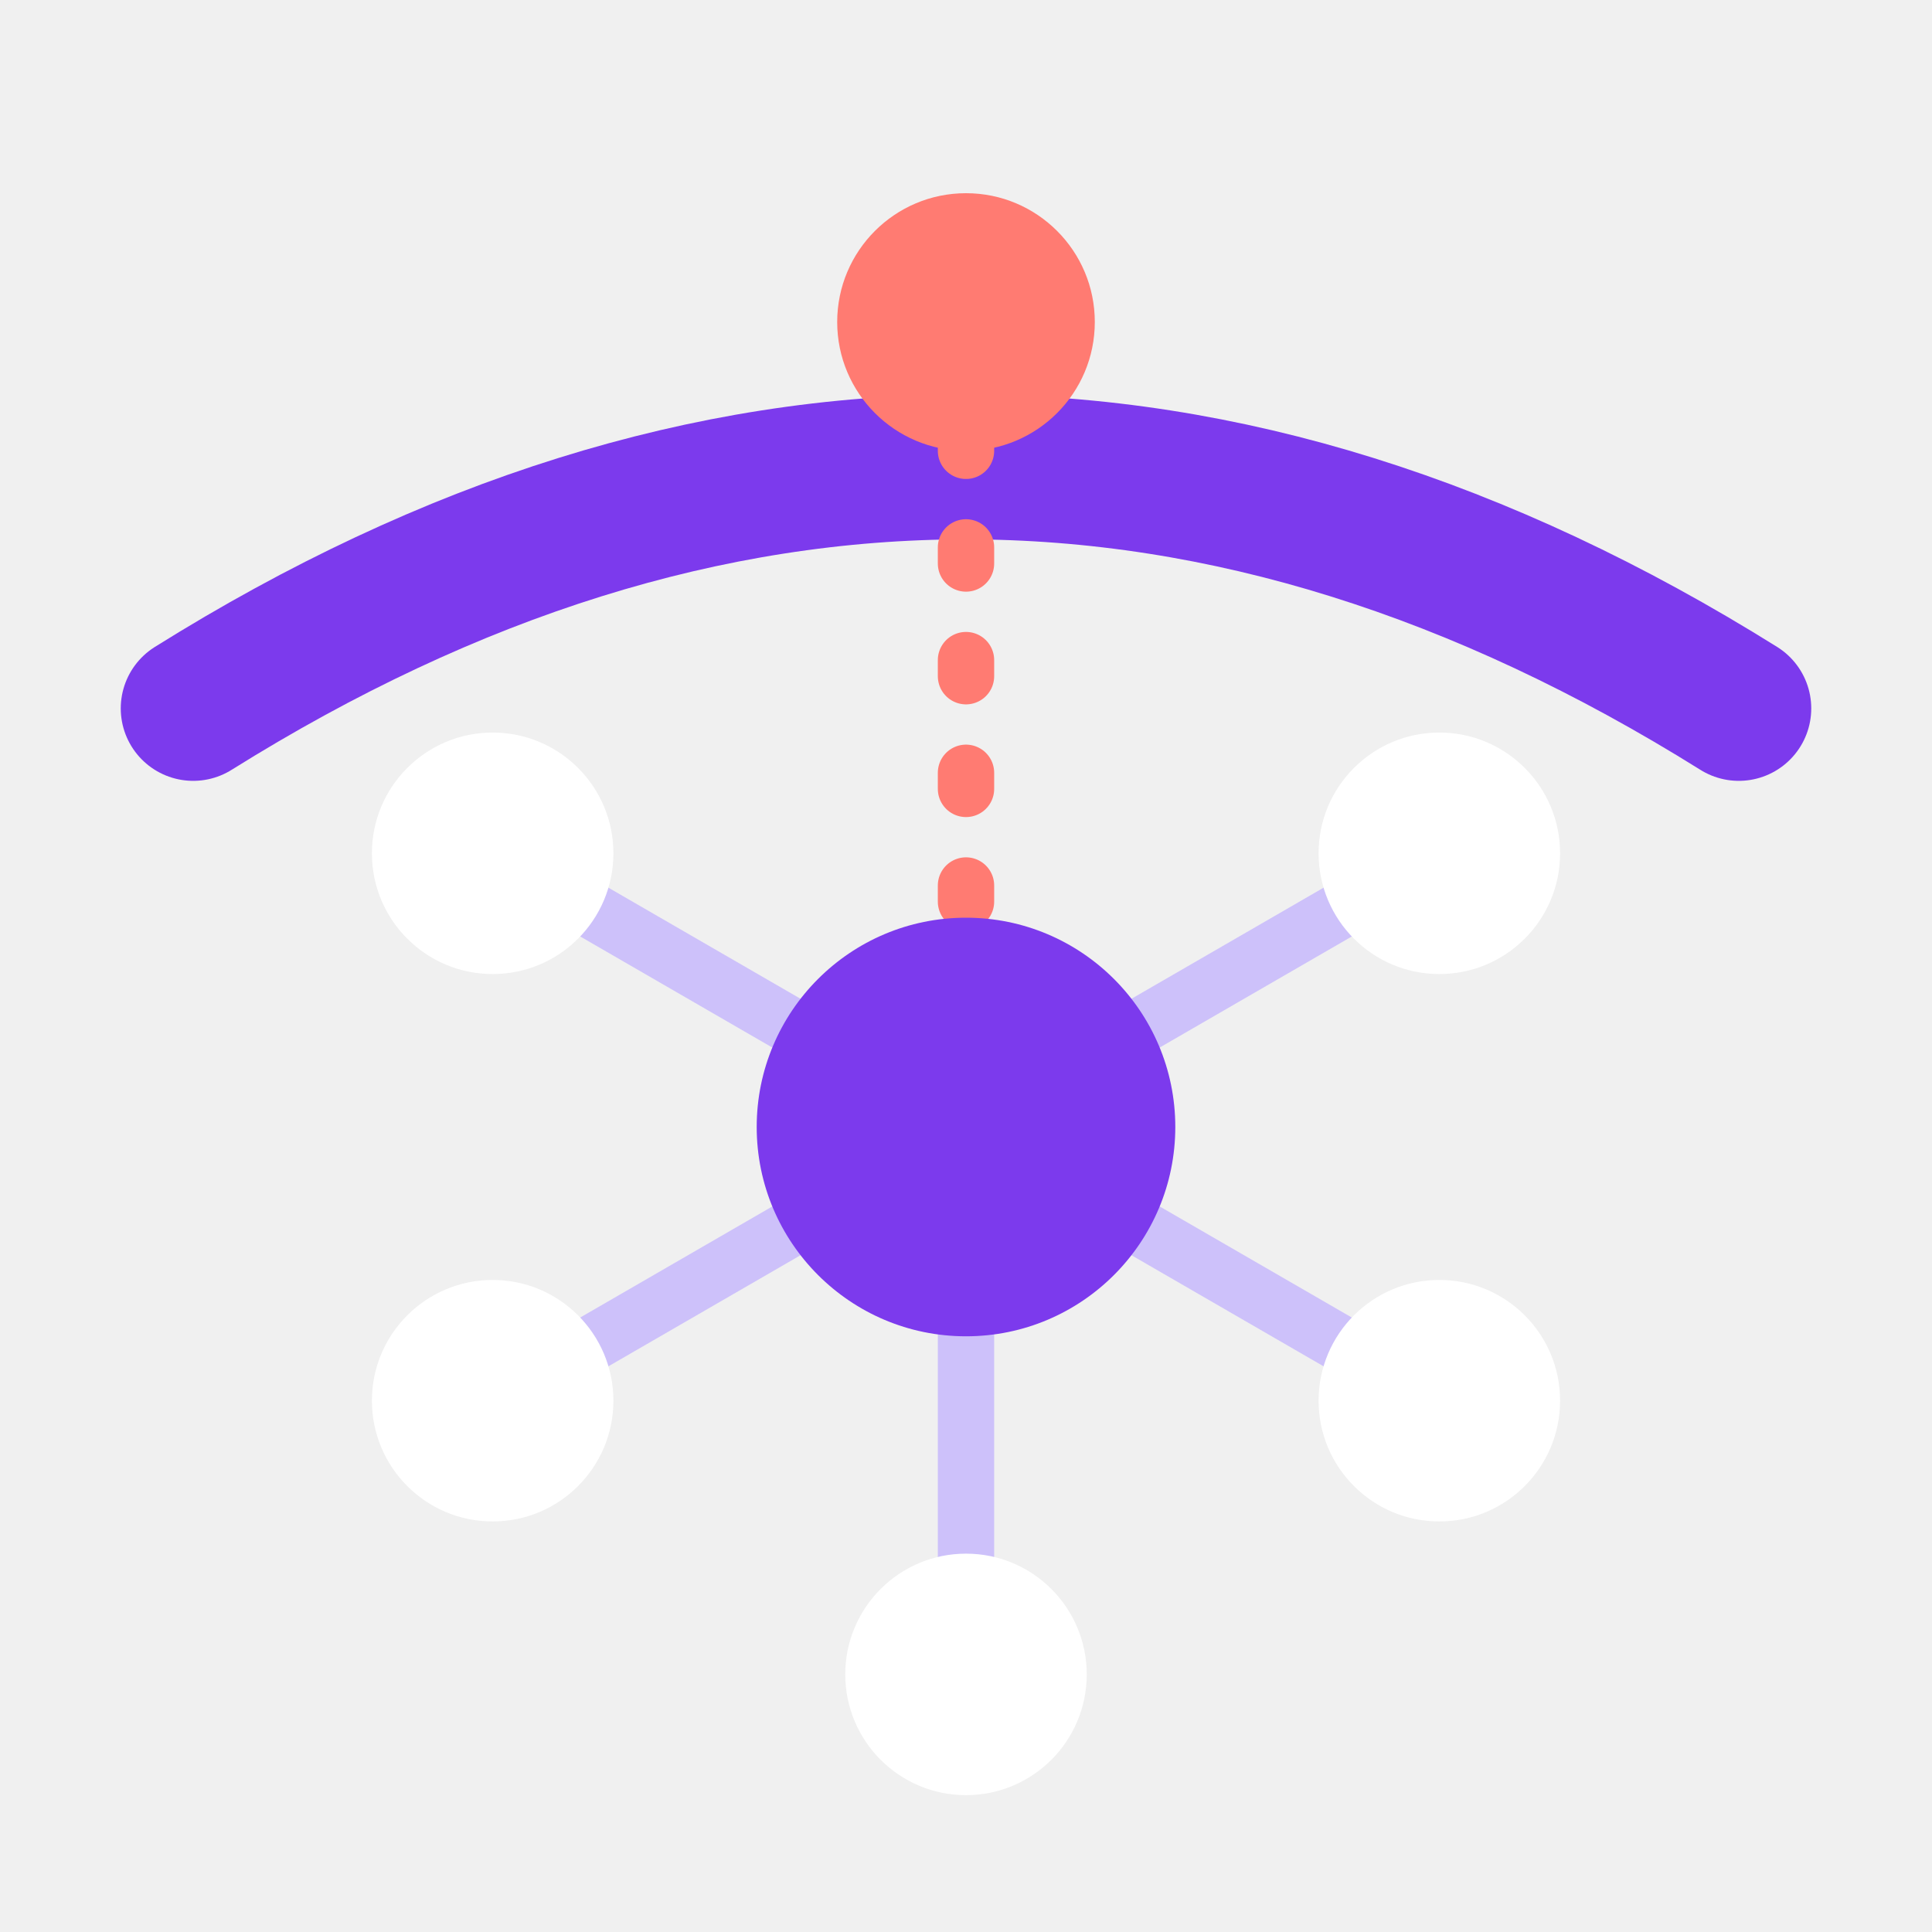
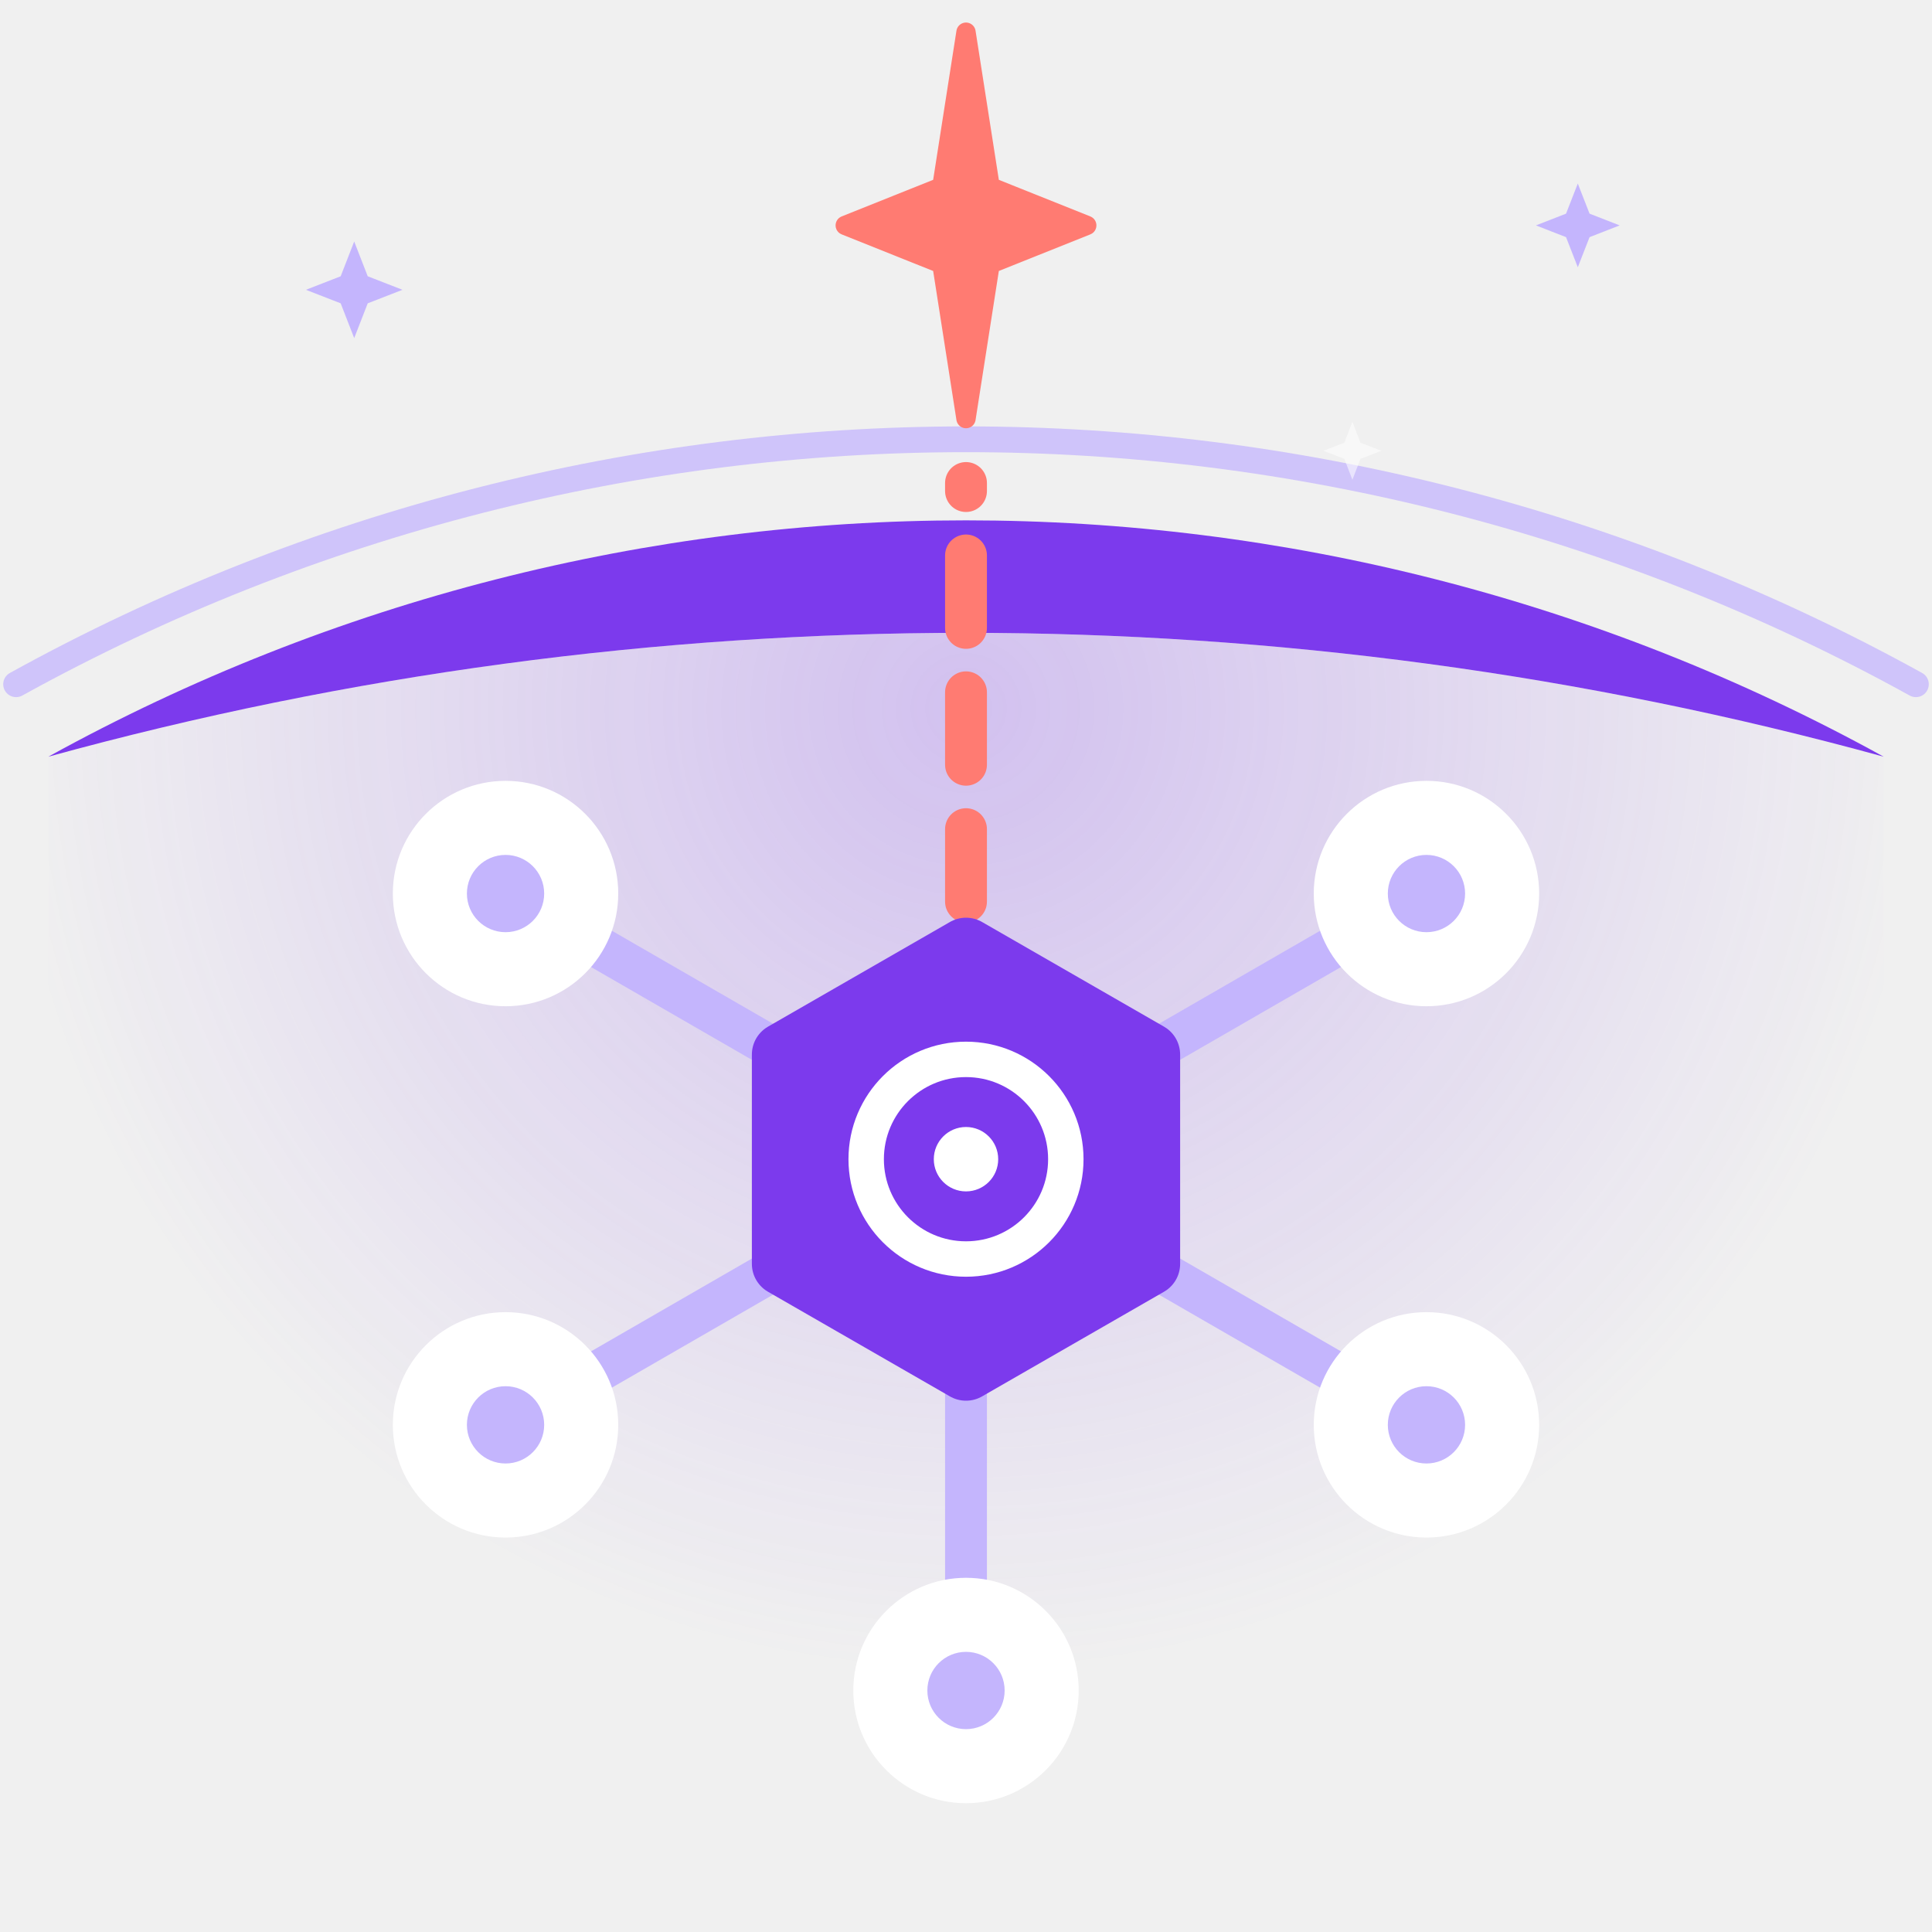
<svg xmlns="http://www.w3.org/2000/svg" viewBox="0 0 120 120" width="120" height="120">
-   <path d="M12 44 Q60 14 108 44" fill="none" stroke="#7c3aed" stroke-width="9" stroke-linecap="round" />
-   <path d="M60 70 L30.6 53.0 M60 70 L89.4 53.0 M60 70 L89.4 87.0 M60 70 L60.0 104.0 M60 70 L30.6 87.0" stroke="#c4b5fd" stroke-width="3.5" fill="none" opacity="0.8" />
-   <path d="M60 70 L60 22" stroke="#ff7b72" stroke-width="3.5" fill="none" stroke-dasharray="1 6" stroke-linecap="round" />
-   <path d="M30.6 53.0 A34 34 0 0 1 89.4 53.0" fill="none" stroke="#ff7b72" stroke-width="4" stroke-linecap="round" opacity="0.0" />
-   <circle cx="60" cy="70" r="13" fill="#7c3aed" />
-   <circle cx="30.6" cy="53.0" r="7.5" fill="#ffffff" />
-   <circle cx="89.4" cy="53.0" r="7.5" fill="#ffffff" />
-   <circle cx="89.4" cy="87.0" r="7.5" fill="#ffffff" />
-   <circle cx="60.0" cy="104.0" r="7.5" fill="#ffffff" />
-   <circle cx="30.6" cy="87.0" r="7.5" fill="#ffffff" />
-   <circle cx="60" cy="20" r="8" fill="#ff7b72" />
+   <defs>
+     <radialGradient id="pgS1_darkm" gradientUnits="userSpaceOnUse" cx="60" cy="44" r="60">
+       <stop offset="0" stop-color="#7c3aed" stop-opacity="0.26" />
+       <stop offset="1" stop-color="#7c3aed" stop-opacity="0" />
+     </radialGradient>
+   </defs>
+   <path d="M3 47 A215 215 0 0 1 117 47 L117 106 L3 106 Z" fill="url(#pgS1_darkm)" />
+   <path d="M1 42.5 A122 122 0 0 1 119 42.5" fill="none" stroke="#c4b5fd" stroke-width="1.6" stroke-linecap="round" opacity="0.75" />
+   <path d="M3 47 A118 118 0 0 1 117 47 A215 215 0 0 0 3 47 Z" fill="#7c3aed" />
+   <path d="M22 15 L22.84 17.16 L25 18 L22.84 18.84 L22 21 L21.16 18.84 L19 18 L21.16 17.16 Z" fill="#c4b5fd" opacity="1" />
+   <path d="M98 11.4 L98.73 13.27 L100.6 14 L98.73 14.73 L98 16.6 L97.27 14.73 L95.4 14 L97.27 13.27 Z" fill="#c4b5fd" opacity="1" />
+   <path d="M84 26.2 L84.50 27.50 L85.8 28 L84.50 28.50 L84 29.8 L83.50 28.50 L82.2 28 L83.50 27.50 Z" fill="#ffffff" opacity="0.55" />
+   <path d="M60 72 L31.4 55.5 M60 72 L88.6 55.5 M60 72 L88.6 88.5 M60 72 L60.0 105.0 M60 72 L31.4 88.5" stroke="#c4b5fd" stroke-width="2.6" fill="none" stroke-linecap="round" />
+   <path d="M60 56 L60 30" stroke="#ff7b72" stroke-width="2.6" fill="none" stroke-dasharray="4.5 4" stroke-linecap="round" />
+   <circle cx="31.4" cy="55.5" r="7" fill="#ffffff" />
+   <circle cx="31.4" cy="55.5" r="2.4" fill="#c4b5fd" />
+   <circle cx="88.6" cy="55.5" r="7" fill="#ffffff" />
+   <circle cx="88.6" cy="55.5" r="2.4" fill="#c4b5fd" />
+   <circle cx="88.6" cy="88.5" r="7" fill="#ffffff" />
+   <circle cx="88.6" cy="88.5" r="2.4" fill="#c4b5fd" />
+   <circle cx="60.0" cy="105.0" r="7" fill="#ffffff" />
+   <circle cx="60.0" cy="105.0" r="2.4" fill="#c4b5fd" />
+   <circle cx="31.4" cy="88.5" r="7" fill="#ffffff" />
+   <circle cx="31.4" cy="88.5" r="2.4" fill="#c4b5fd" />
+   <path d="M71.3 78.5 L60.0 85.0 L48.7 78.5 L48.7 65.5 L60.0 59.0 L71.3 65.5 Z" fill="#7c3aed" stroke="#7c3aed" stroke-width="4" stroke-linejoin="round" />
+   <circle cx="60" cy="72" r="6.2" fill="none" stroke="#ffffff" stroke-width="2.2" />
+   <circle cx="60" cy="72" r="2" fill="#ffffff" />
+   <path d="M60 2 L61.50 11.60 L67.5 14 L61.50 16.40 L60 26 L58.50 16.40 L52.5 14 L58.50 11.60 Z" fill="#ff7b72" stroke="#ff7b72" stroke-width="1.2" stroke-linejoin="round" />
</svg>
